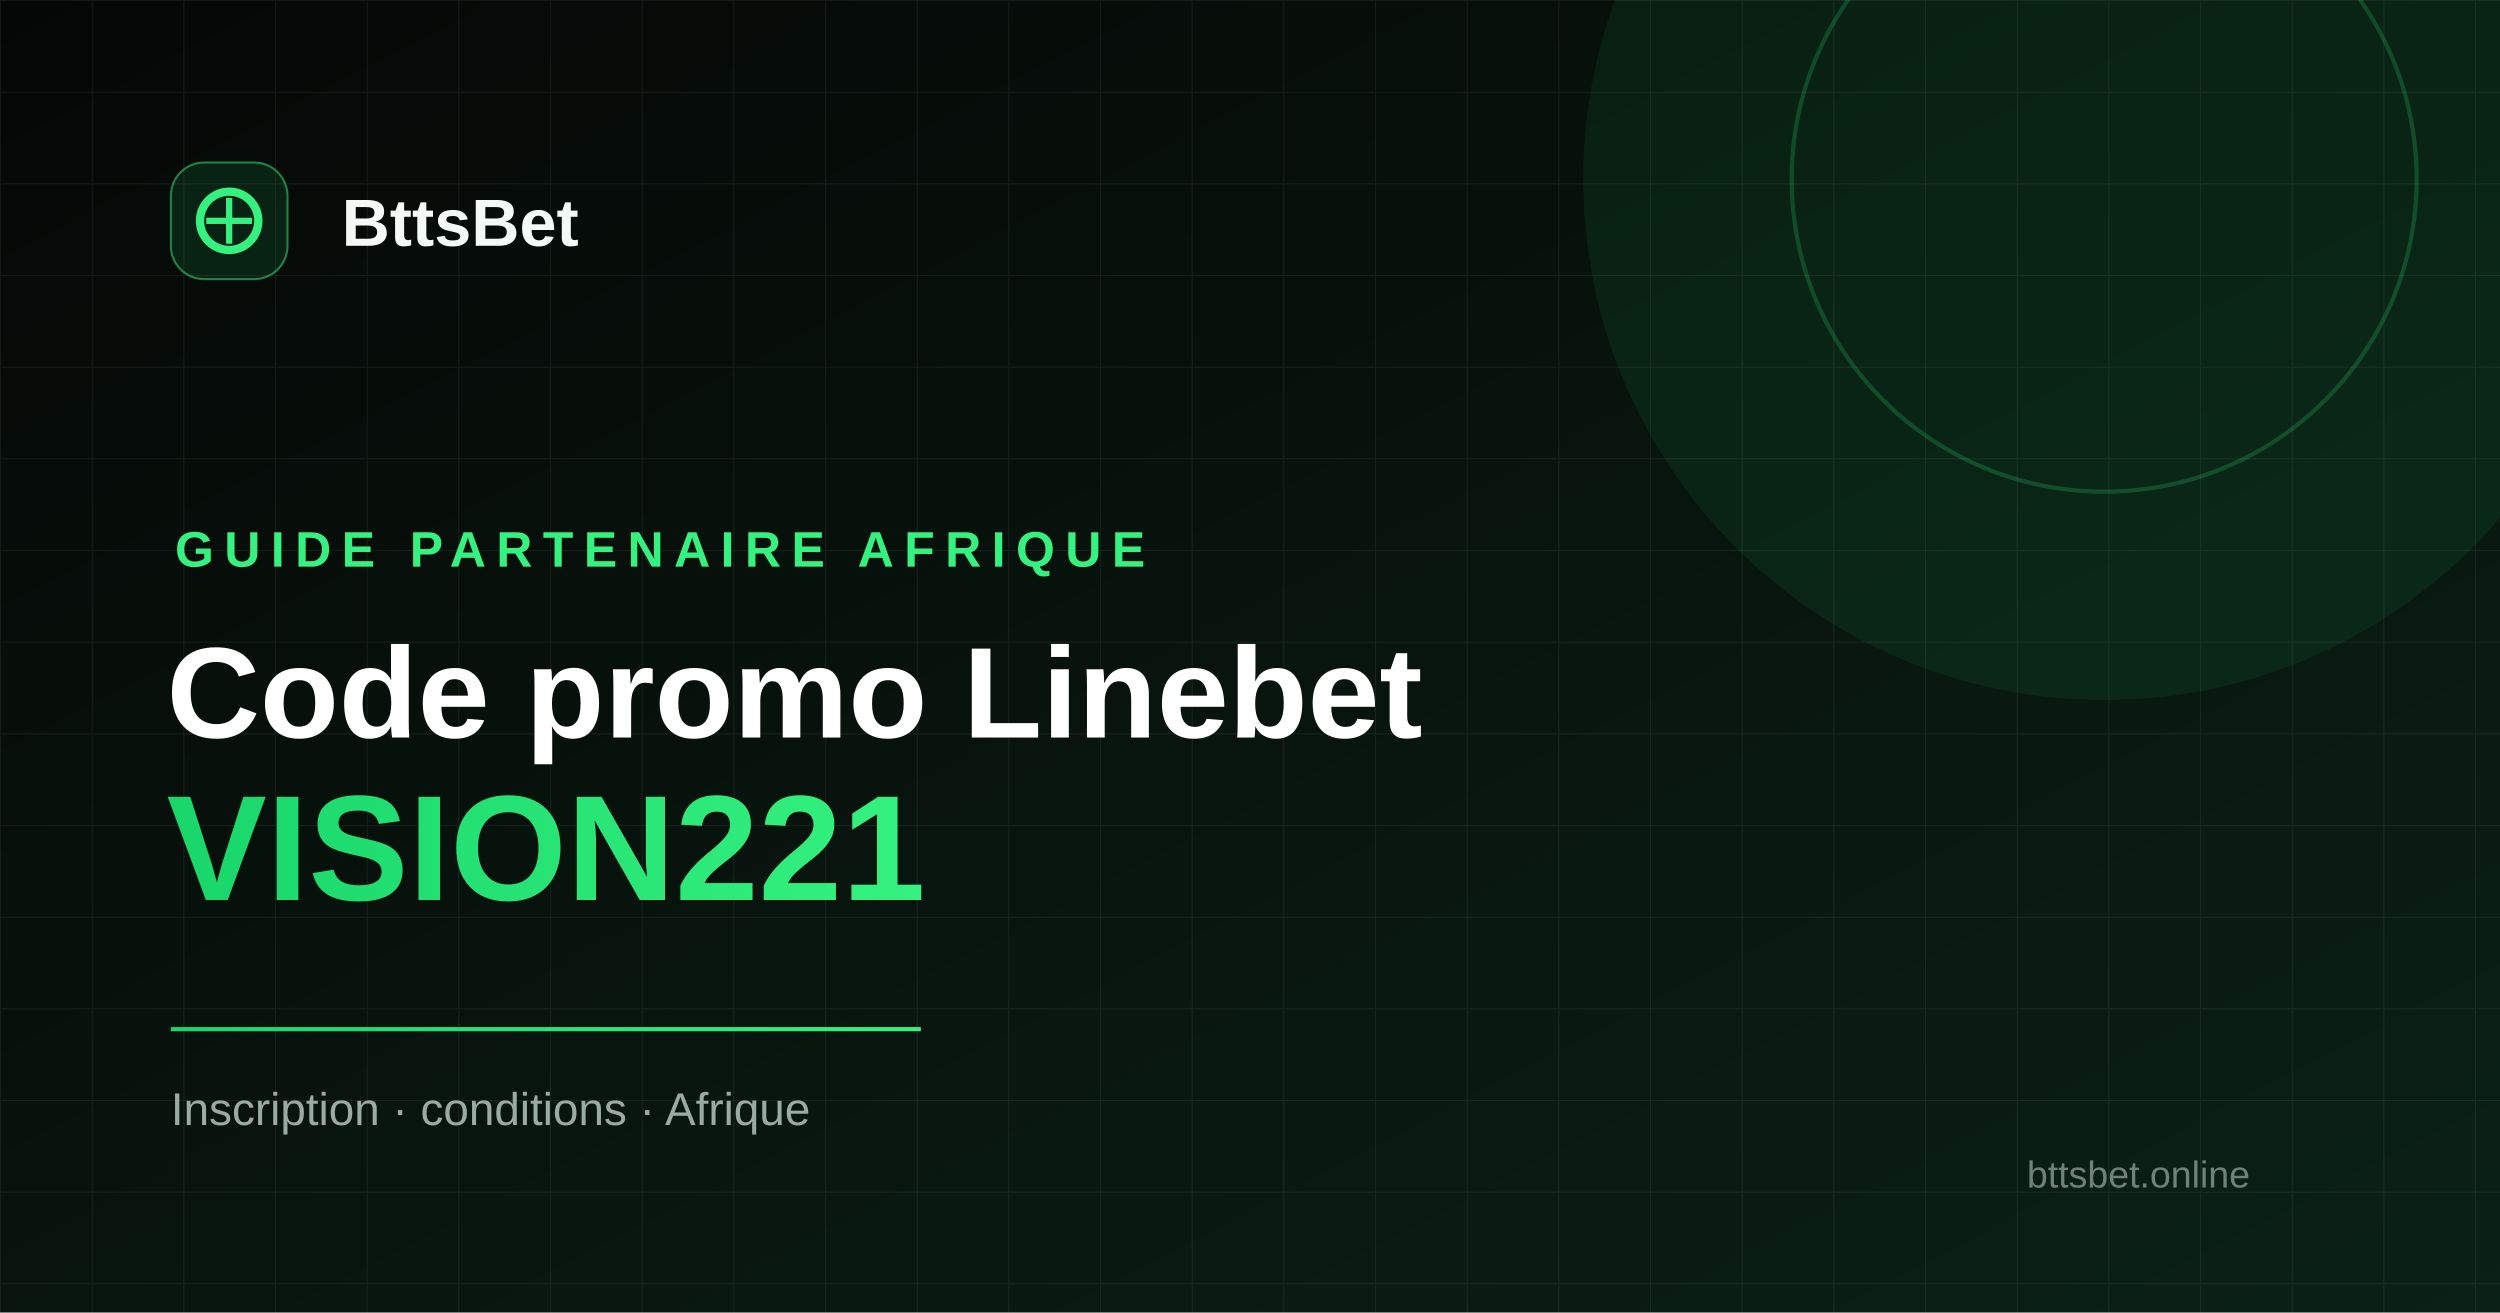
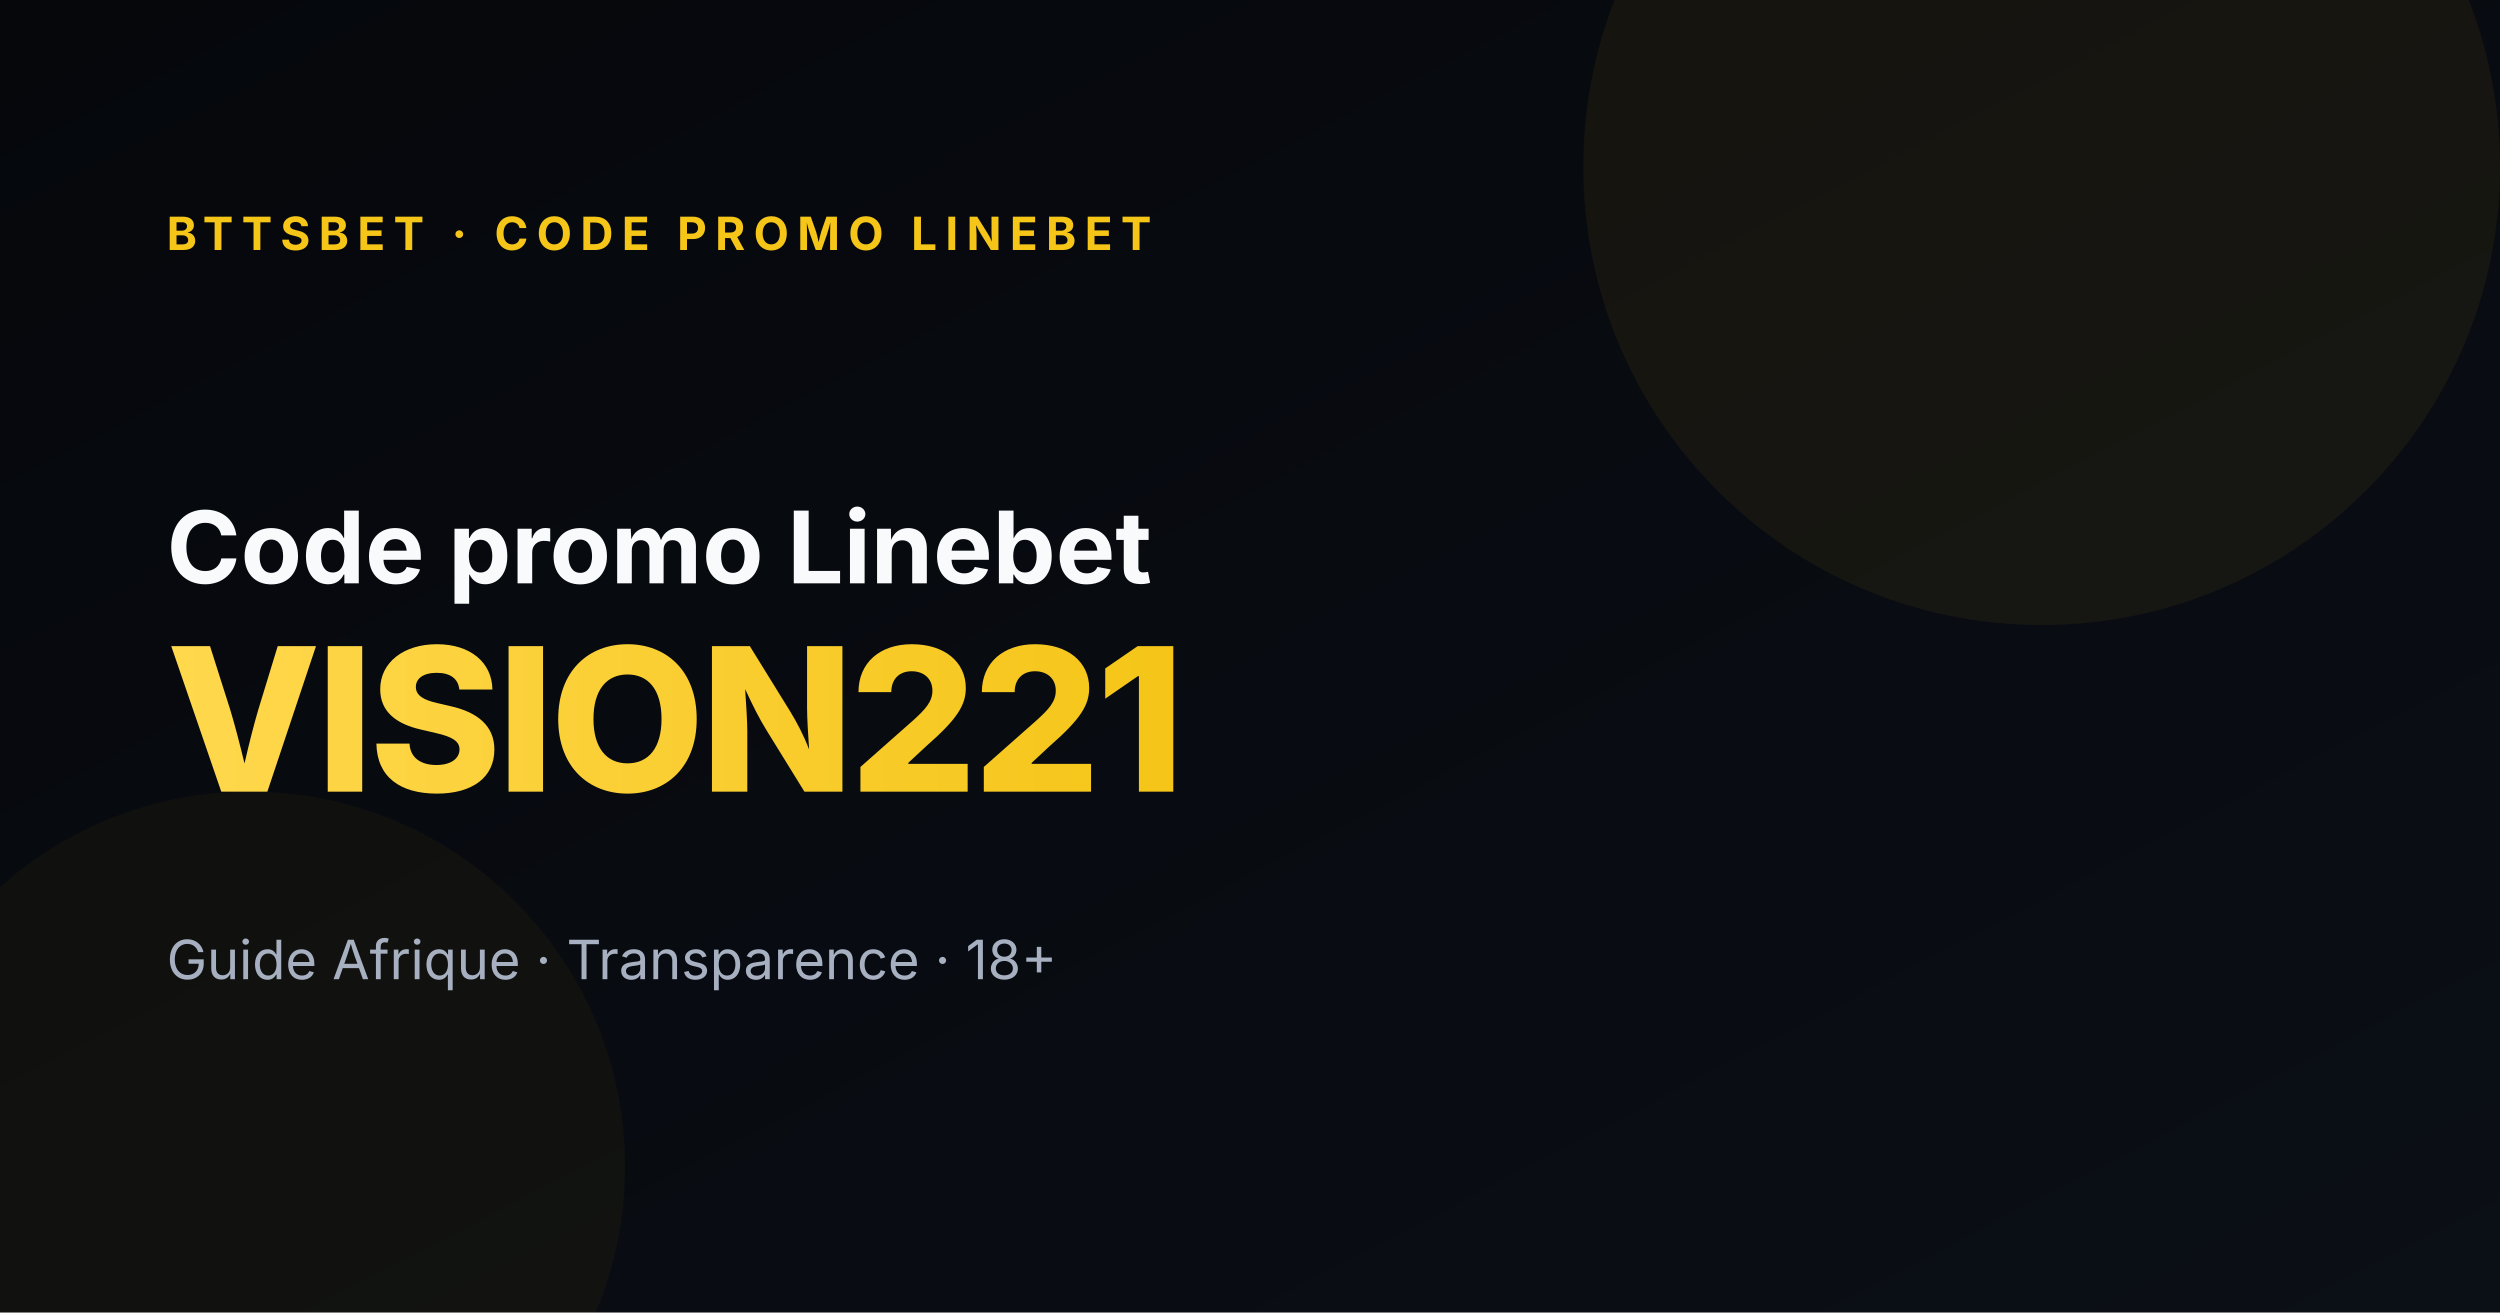
<svg xmlns="http://www.w3.org/2000/svg" width="1200" height="630" viewBox="0 0 1200 630" role="img" aria-labelledby="title desc">
  <defs>
    <linearGradient id="bg" x1="0" y1="0" x2="1" y2="1">
-       <stop offset="0" stop-color="#050706" />
-       <stop offset="1" stop-color="#0b2115" />
+       <stop offset="0" stop-color="#05070B" />
+       <stop offset="1" stop-color="#0B0F16" />
    </linearGradient>
-     <linearGradient id="signal" x1="0" y1="0" x2="1" y2="0">
-       <stop offset="0" stop-color="#19d66b" />
-       <stop offset="1" stop-color="#35f17f" />
+     <linearGradient id="gold" x1="0" y1="0" x2="1" y2="0">
+       <stop offset="0" stop-color="#FFD84D" />
+       <stop offset="1" stop-color="#F5C518" />
    </linearGradient>
-     <pattern id="grid" width="44" height="44" patternUnits="userSpaceOnUse">
-       <path d="M44 0H0V44" fill="none" stroke="#fff" stroke-opacity=".06" />
-     </pattern>
  </defs>
  <rect width="1200" height="630" fill="url(#bg)" />
-   <rect width="1200" height="630" fill="url(#grid)" />
-   <circle cx="1010" cy="86" r="250" fill="#19d66b" opacity=".08" />
-   <circle cx="1010" cy="86" r="150" fill="none" stroke="#35f17f" stroke-opacity=".2" stroke-width="2" />
-   <rect x="82" y="78" width="56" height="56" rx="16" fill="#19d66b" fill-opacity=".12" stroke="#35f17f" stroke-opacity=".5" />
-   <circle cx="110" cy="106" r="14" fill="none" stroke="#35f17f" stroke-width="4" />
-   <path d="M110 95v22M99 106h22" stroke="#35f17f" stroke-width="3" />
-   <text x="164" y="118" fill="#f4f8f6" font-family="Arial, sans-serif" font-size="32" font-weight="800">BttsBet</text>
-   <text x="84" y="272" fill="#35f17f" font-family="Arial, sans-serif" font-size="24" font-weight="800" letter-spacing="5">GUIDE PARTENAIRE AFRIQUE</text>
-   <text x="80" y="354" fill="#ffffff" font-family="Arial, sans-serif" font-size="62" font-weight="800">Code promo Linebet</text>
-   <text x="80" y="432" fill="url(#signal)" font-family="Arial, sans-serif" font-size="72" font-weight="900">VISION221</text>
-   <rect x="82" y="493" width="360" height="2" fill="url(#signal)" />
-   <text x="82" y="540" fill="#9aaba4" font-family="Arial, sans-serif" font-size="22">Inscription · conditions · Afrique</text>
-   <text x="1080" y="570" text-anchor="end" fill="#6f8178" font-family="Arial, sans-serif" font-size="18">bttsbet.online</text>
+   <circle cx="980" cy="80" r="220" fill="#F5C518" fill-opacity=".06" />
+   <circle cx="120" cy="560" r="180" fill="#F5C518" fill-opacity=".04" />
+   <text x="80" y="120" fill="#F5C518" font-family="Inter,Arial,sans-serif" font-size="22" font-weight="700" letter-spacing="4">BTTSBET · CODE PROMO LINEBET</text>
+   <text x="80" y="280" fill="#F8FAFC" font-family="Inter,Arial,sans-serif" font-size="48" font-weight="700">Code promo Linebet</text>
+   <text x="80" y="380" fill="url(#gold)" font-family="Inter,Arial,sans-serif" font-size="96" font-weight="800" letter-spacing="-2">VISION221</text>
+   <text x="80" y="470" fill="#A7B0C0" font-family="Inter,Arial,sans-serif" font-size="26">Guide Afrique · Transparence · 18+</text>
</svg>
